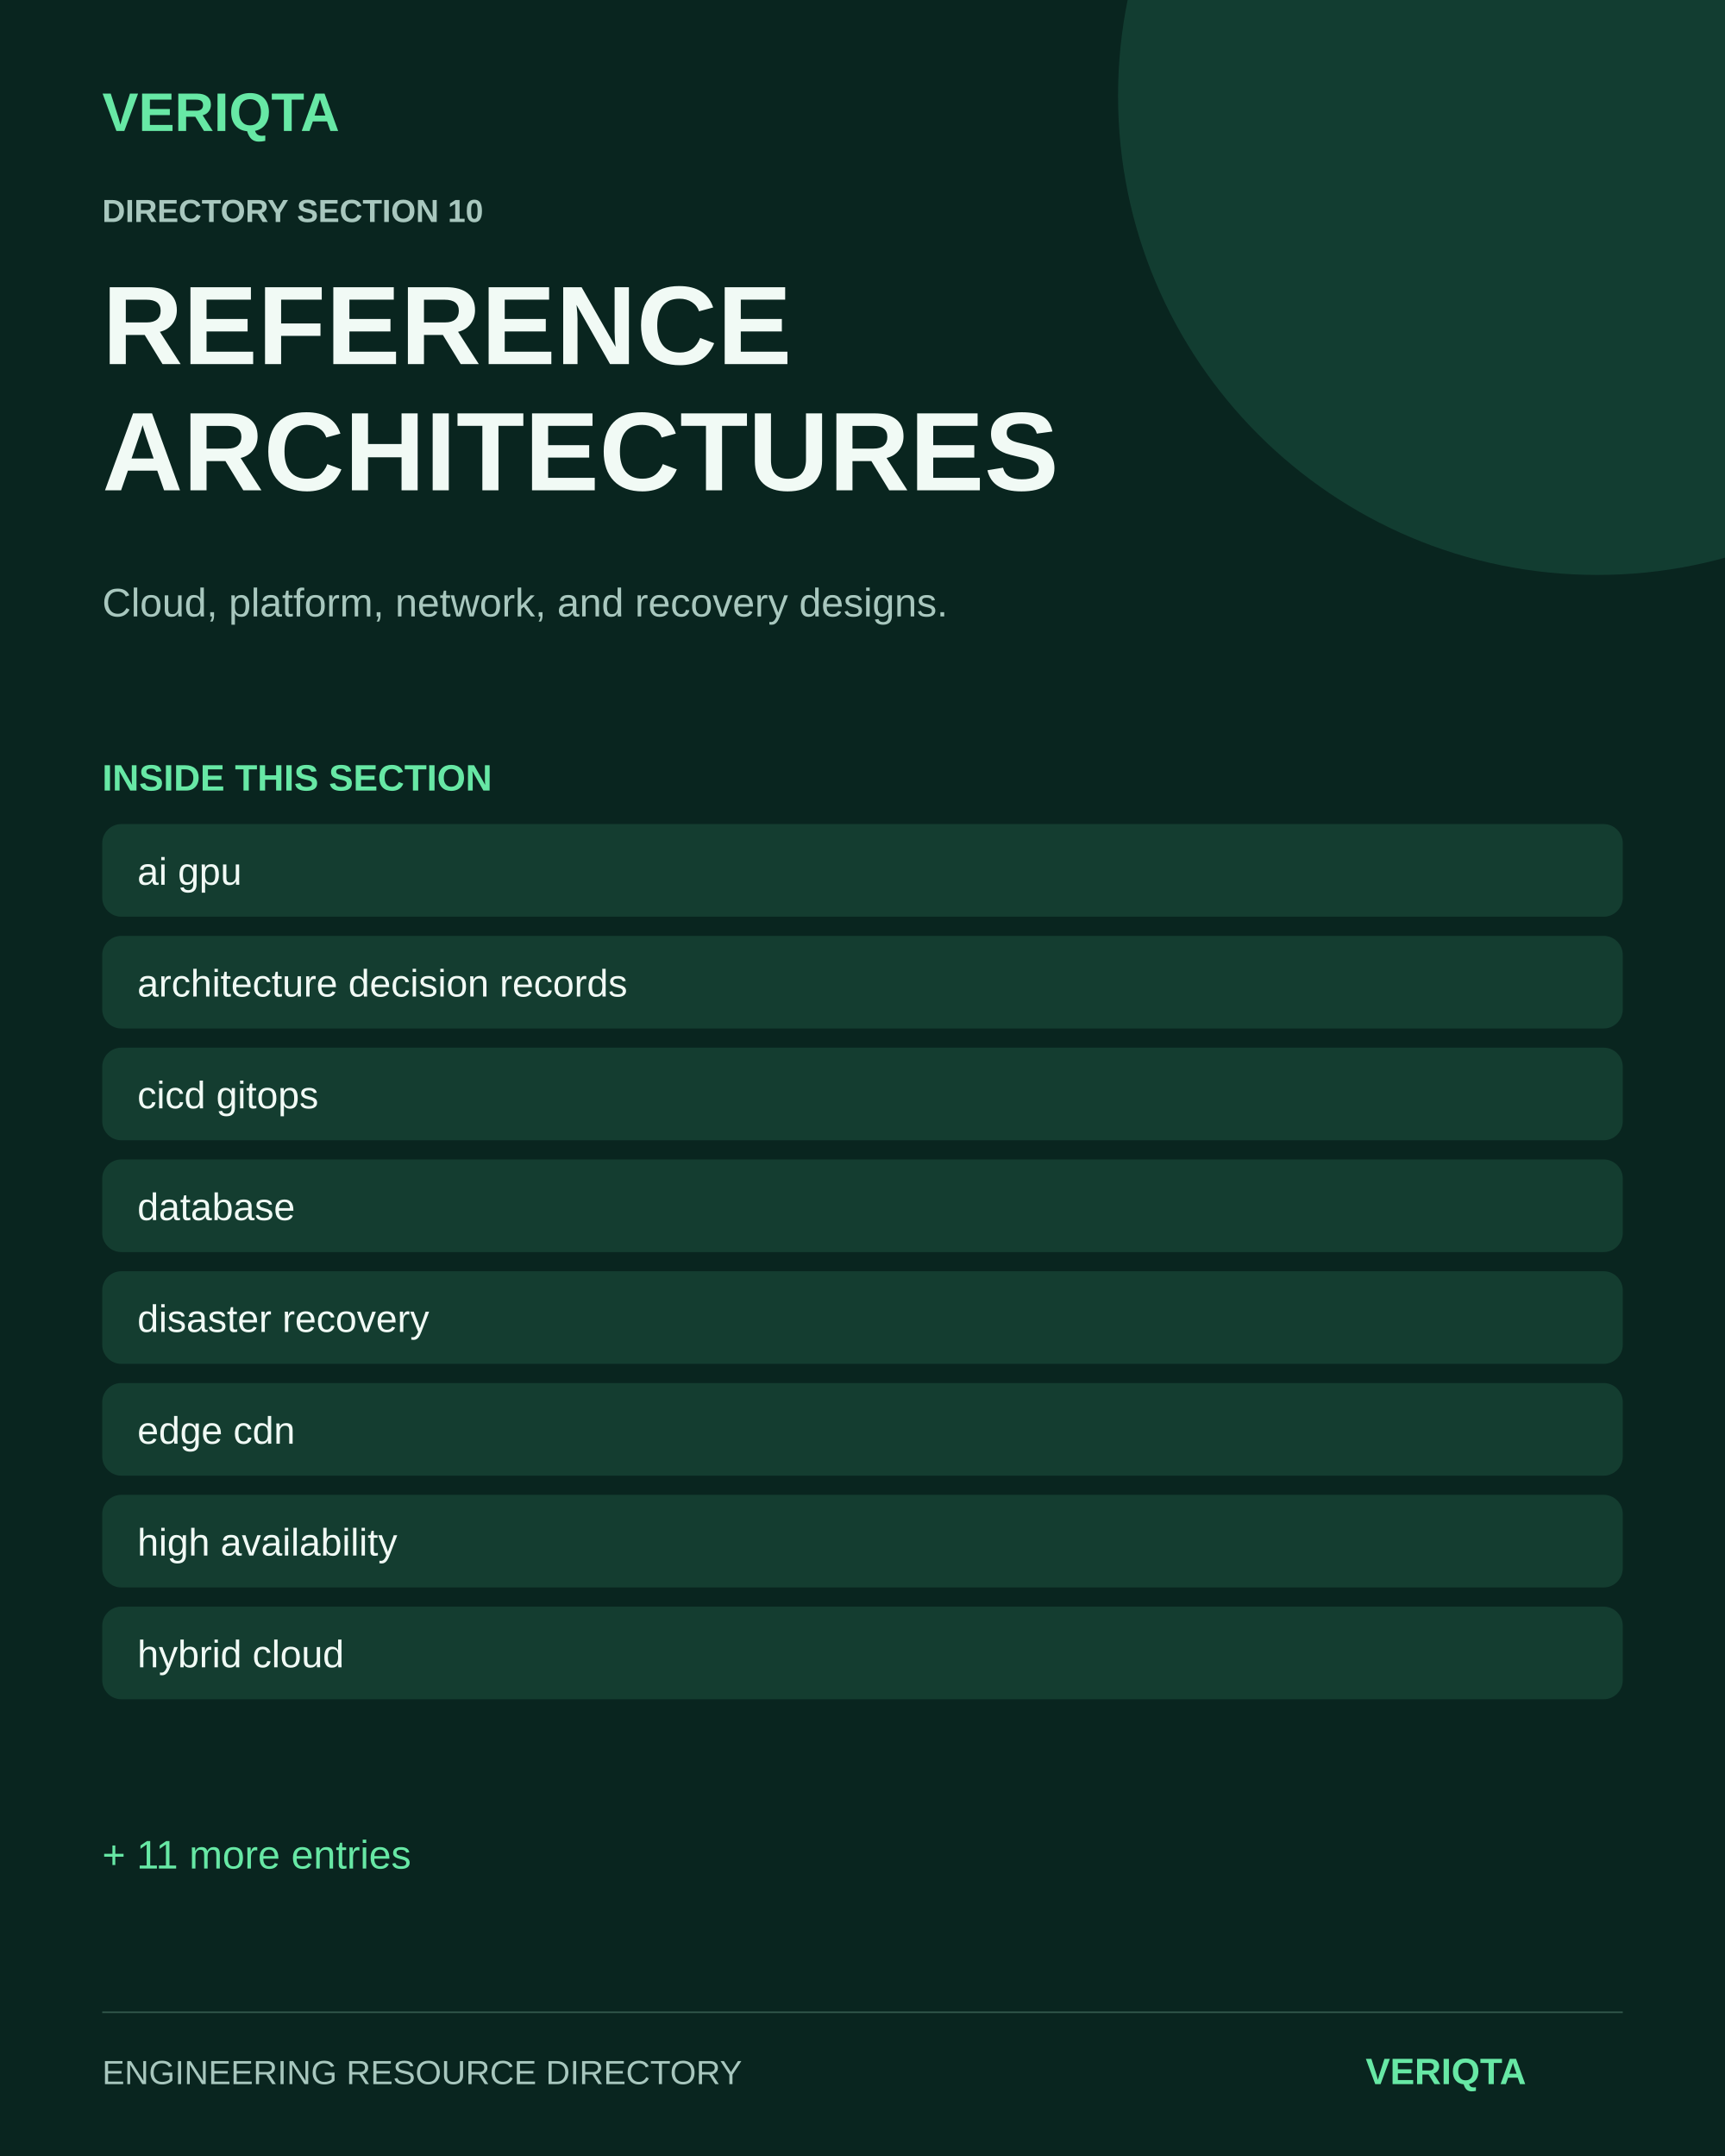
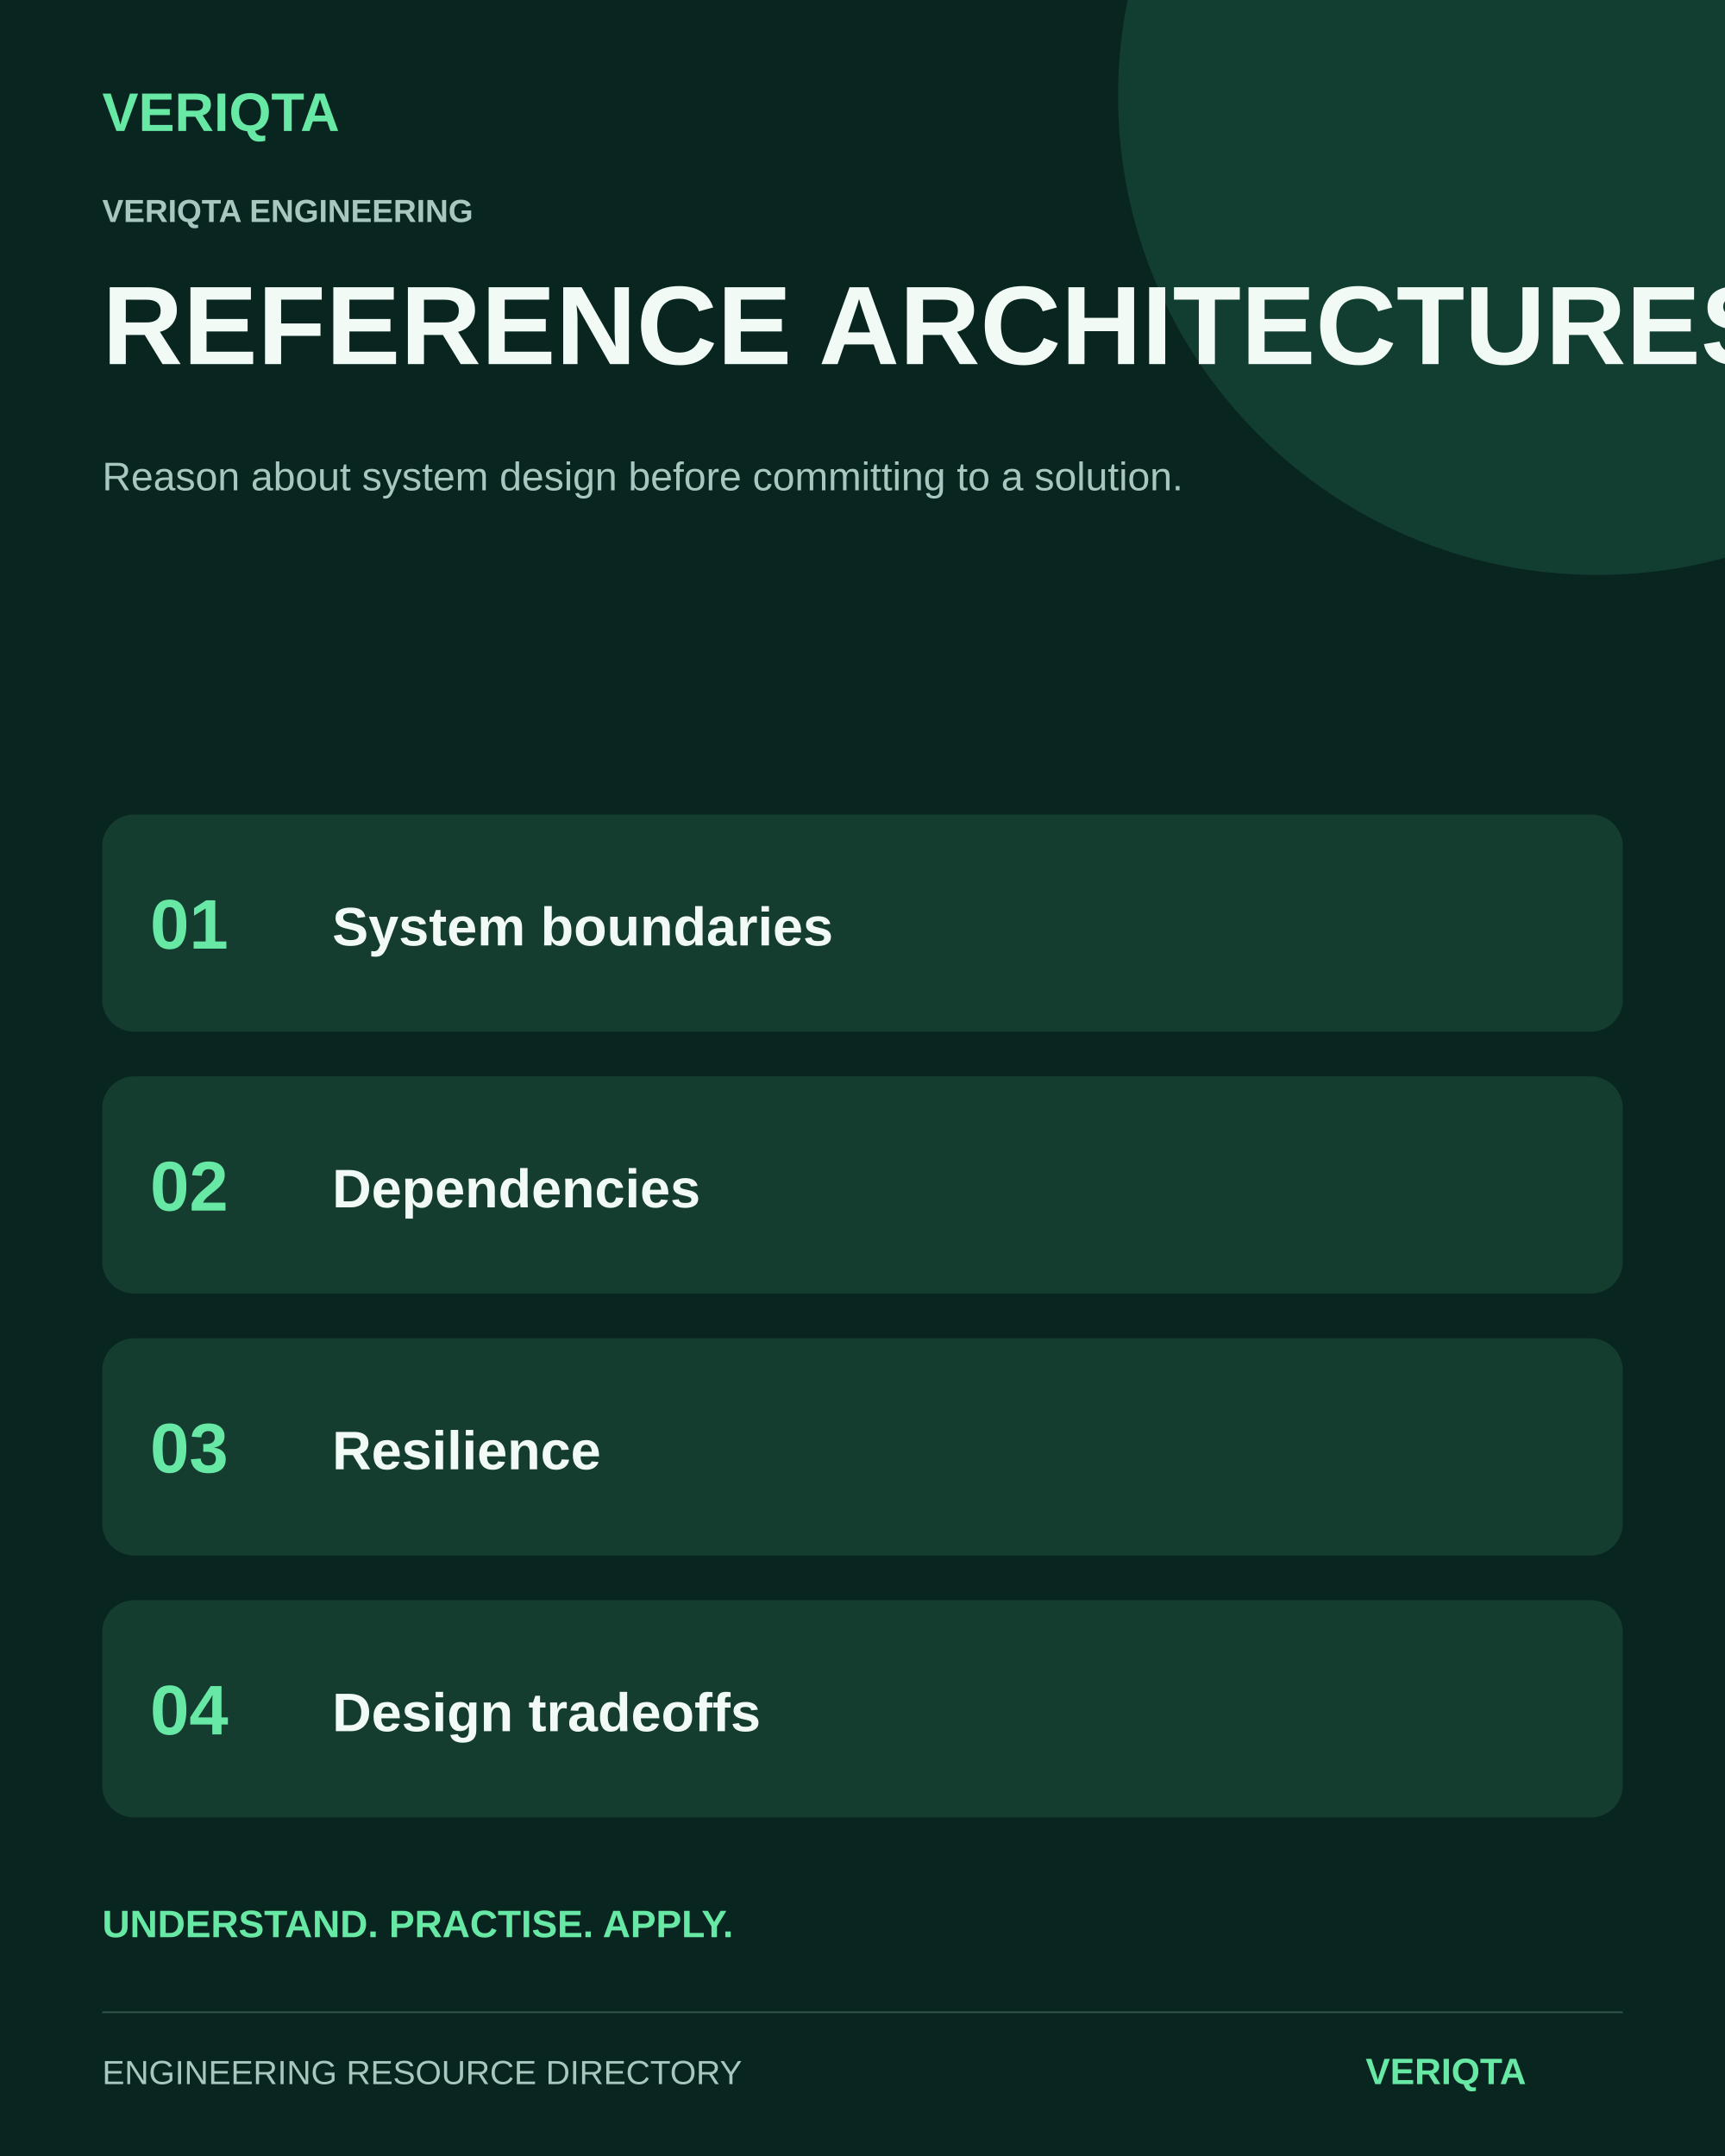
<svg xmlns="http://www.w3.org/2000/svg" width="1080" height="1350" viewBox="0 0 1080 1350">
  <rect x="0" y="0" width="1080" height="1350" rx="0" fill="#09251F" />
  <circle cx="1000" cy="60" r="300" fill="#123D31" />
  <text x="64" y="82" font-family="Arial, Nimbus Sans, sans-serif" font-size="34" font-weight="bold" fill="#67E8A5">VERIQTA</text>
-   <text x="64" y="139" font-family="Arial, Nimbus Sans, sans-serif" font-size="20" font-weight="bold" fill="#A8C7BE">DIRECTORY SECTION 10</text>
-   <text x="64" y="228" font-family="Arial, Nimbus Sans, sans-serif" font-size="70" font-weight="bold" fill="#F1FAF5">REFERENCE</text>
-   <text x="64" y="307" font-family="Arial, Nimbus Sans, sans-serif" font-size="70" font-weight="bold" fill="#F1FAF5">ARCHITECTURES</text>
-   <text x="64" y="386" font-family="Arial, Nimbus Sans, sans-serif" font-size="25" font-weight="normal" fill="#A8C7BE">Cloud, platform, network, and recovery designs.</text>
+   <text x="64" y="139" font-family="Arial, Nimbus Sans, sans-serif" font-size="20" font-weight="bold" fill="#A8C7BE">VERIQTA ENGINEERING</text>
+   <text x="64" y="228" font-family="Arial, Nimbus Sans, sans-serif" font-size="70" font-weight="bold" fill="#F1FAF5">REFERENCE ARCHITECTURES</text>
+   <text x="64" y="307" font-family="Arial, Nimbus Sans, sans-serif" font-size="25" font-weight="normal" fill="#A8C7BE">Reason about system design before committing to a solution.</text>
  <path d="M64 1260H1016" stroke="#31584B" />
  <text x="64" y="1305" font-family="Arial, Nimbus Sans, sans-serif" font-size="21" font-weight="normal" fill="#A8C7BE">ENGINEERING RESOURCE DIRECTORY</text>
  <text x="855" y="1305" font-family="Arial, Nimbus Sans, sans-serif" font-size="23" font-weight="bold" fill="#67E8A5">VERIQTA</text>
-   <text x="64" y="495" font-family="Arial, Nimbus Sans, sans-serif" font-size="23" font-weight="bold" fill="#67E8A5">INSIDE THIS SECTION</text>
-   <rect x="64" y="516" width="952" height="58" rx="12" fill="#143D30" />
-   <text x="86" y="554" font-family="Arial, Nimbus Sans, sans-serif" font-size="24" font-weight="normal" fill="#F1FAF5">ai gpu</text>
-   <rect x="64" y="586" width="952" height="58" rx="12" fill="#143D30" />
-   <text x="86" y="624" font-family="Arial, Nimbus Sans, sans-serif" font-size="24" font-weight="normal" fill="#F1FAF5">architecture decision records</text>
-   <rect x="64" y="656" width="952" height="58" rx="12" fill="#143D30" />
-   <text x="86" y="694" font-family="Arial, Nimbus Sans, sans-serif" font-size="24" font-weight="normal" fill="#F1FAF5">cicd gitops</text>
-   <rect x="64" y="726" width="952" height="58" rx="12" fill="#143D30" />
-   <text x="86" y="764" font-family="Arial, Nimbus Sans, sans-serif" font-size="24" font-weight="normal" fill="#F1FAF5">database</text>
-   <rect x="64" y="796" width="952" height="58" rx="12" fill="#143D30" />
-   <text x="86" y="834" font-family="Arial, Nimbus Sans, sans-serif" font-size="24" font-weight="normal" fill="#F1FAF5">disaster recovery</text>
-   <rect x="64" y="866" width="952" height="58" rx="12" fill="#143D30" />
-   <text x="86" y="904" font-family="Arial, Nimbus Sans, sans-serif" font-size="24" font-weight="normal" fill="#F1FAF5">edge cdn</text>
-   <rect x="64" y="936" width="952" height="58" rx="12" fill="#143D30" />
-   <text x="86" y="974" font-family="Arial, Nimbus Sans, sans-serif" font-size="24" font-weight="normal" fill="#F1FAF5">high availability</text>
-   <rect x="64" y="1006" width="952" height="58" rx="12" fill="#143D30" />
-   <text x="86" y="1044" font-family="Arial, Nimbus Sans, sans-serif" font-size="24" font-weight="normal" fill="#F1FAF5">hybrid cloud</text>
-   <text x="64" y="1170" font-family="Arial, Nimbus Sans, sans-serif" font-size="25" font-weight="normal" fill="#67E8A5">+ 11 more entries</text>
+   <rect x="64" y="510" width="952" height="136" rx="20" fill="#143D30" />
+   <text x="94" y="594" font-family="Arial, Nimbus Sans, sans-serif" font-size="44" font-weight="bold" fill="#67E8A5">01</text>
+   <text x="208" y="592" font-family="Arial, Nimbus Sans, sans-serif" font-size="34" font-weight="bold" fill="#F1FAF5">System boundaries</text>
+   <rect x="64" y="674" width="952" height="136" rx="20" fill="#143D30" />
+   <text x="94" y="758" font-family="Arial, Nimbus Sans, sans-serif" font-size="44" font-weight="bold" fill="#67E8A5">02</text>
+   <text x="208" y="756" font-family="Arial, Nimbus Sans, sans-serif" font-size="34" font-weight="bold" fill="#F1FAF5">Dependencies</text>
+   <rect x="64" y="838" width="952" height="136" rx="20" fill="#143D30" />
+   <text x="94" y="922" font-family="Arial, Nimbus Sans, sans-serif" font-size="44" font-weight="bold" fill="#67E8A5">03</text>
+   <text x="208" y="920" font-family="Arial, Nimbus Sans, sans-serif" font-size="34" font-weight="bold" fill="#F1FAF5">Resilience</text>
+   <rect x="64" y="1002" width="952" height="136" rx="20" fill="#143D30" />
+   <text x="94" y="1086" font-family="Arial, Nimbus Sans, sans-serif" font-size="44" font-weight="bold" fill="#67E8A5">04</text>
+   <text x="208" y="1084" font-family="Arial, Nimbus Sans, sans-serif" font-size="34" font-weight="bold" fill="#F1FAF5">Design tradeoffs</text>
+   <text x="64" y="1213" font-family="Arial, Nimbus Sans, sans-serif" font-size="24" font-weight="bold" fill="#67E8A5">UNDERSTAND. PRACTISE. APPLY.</text>
</svg>
